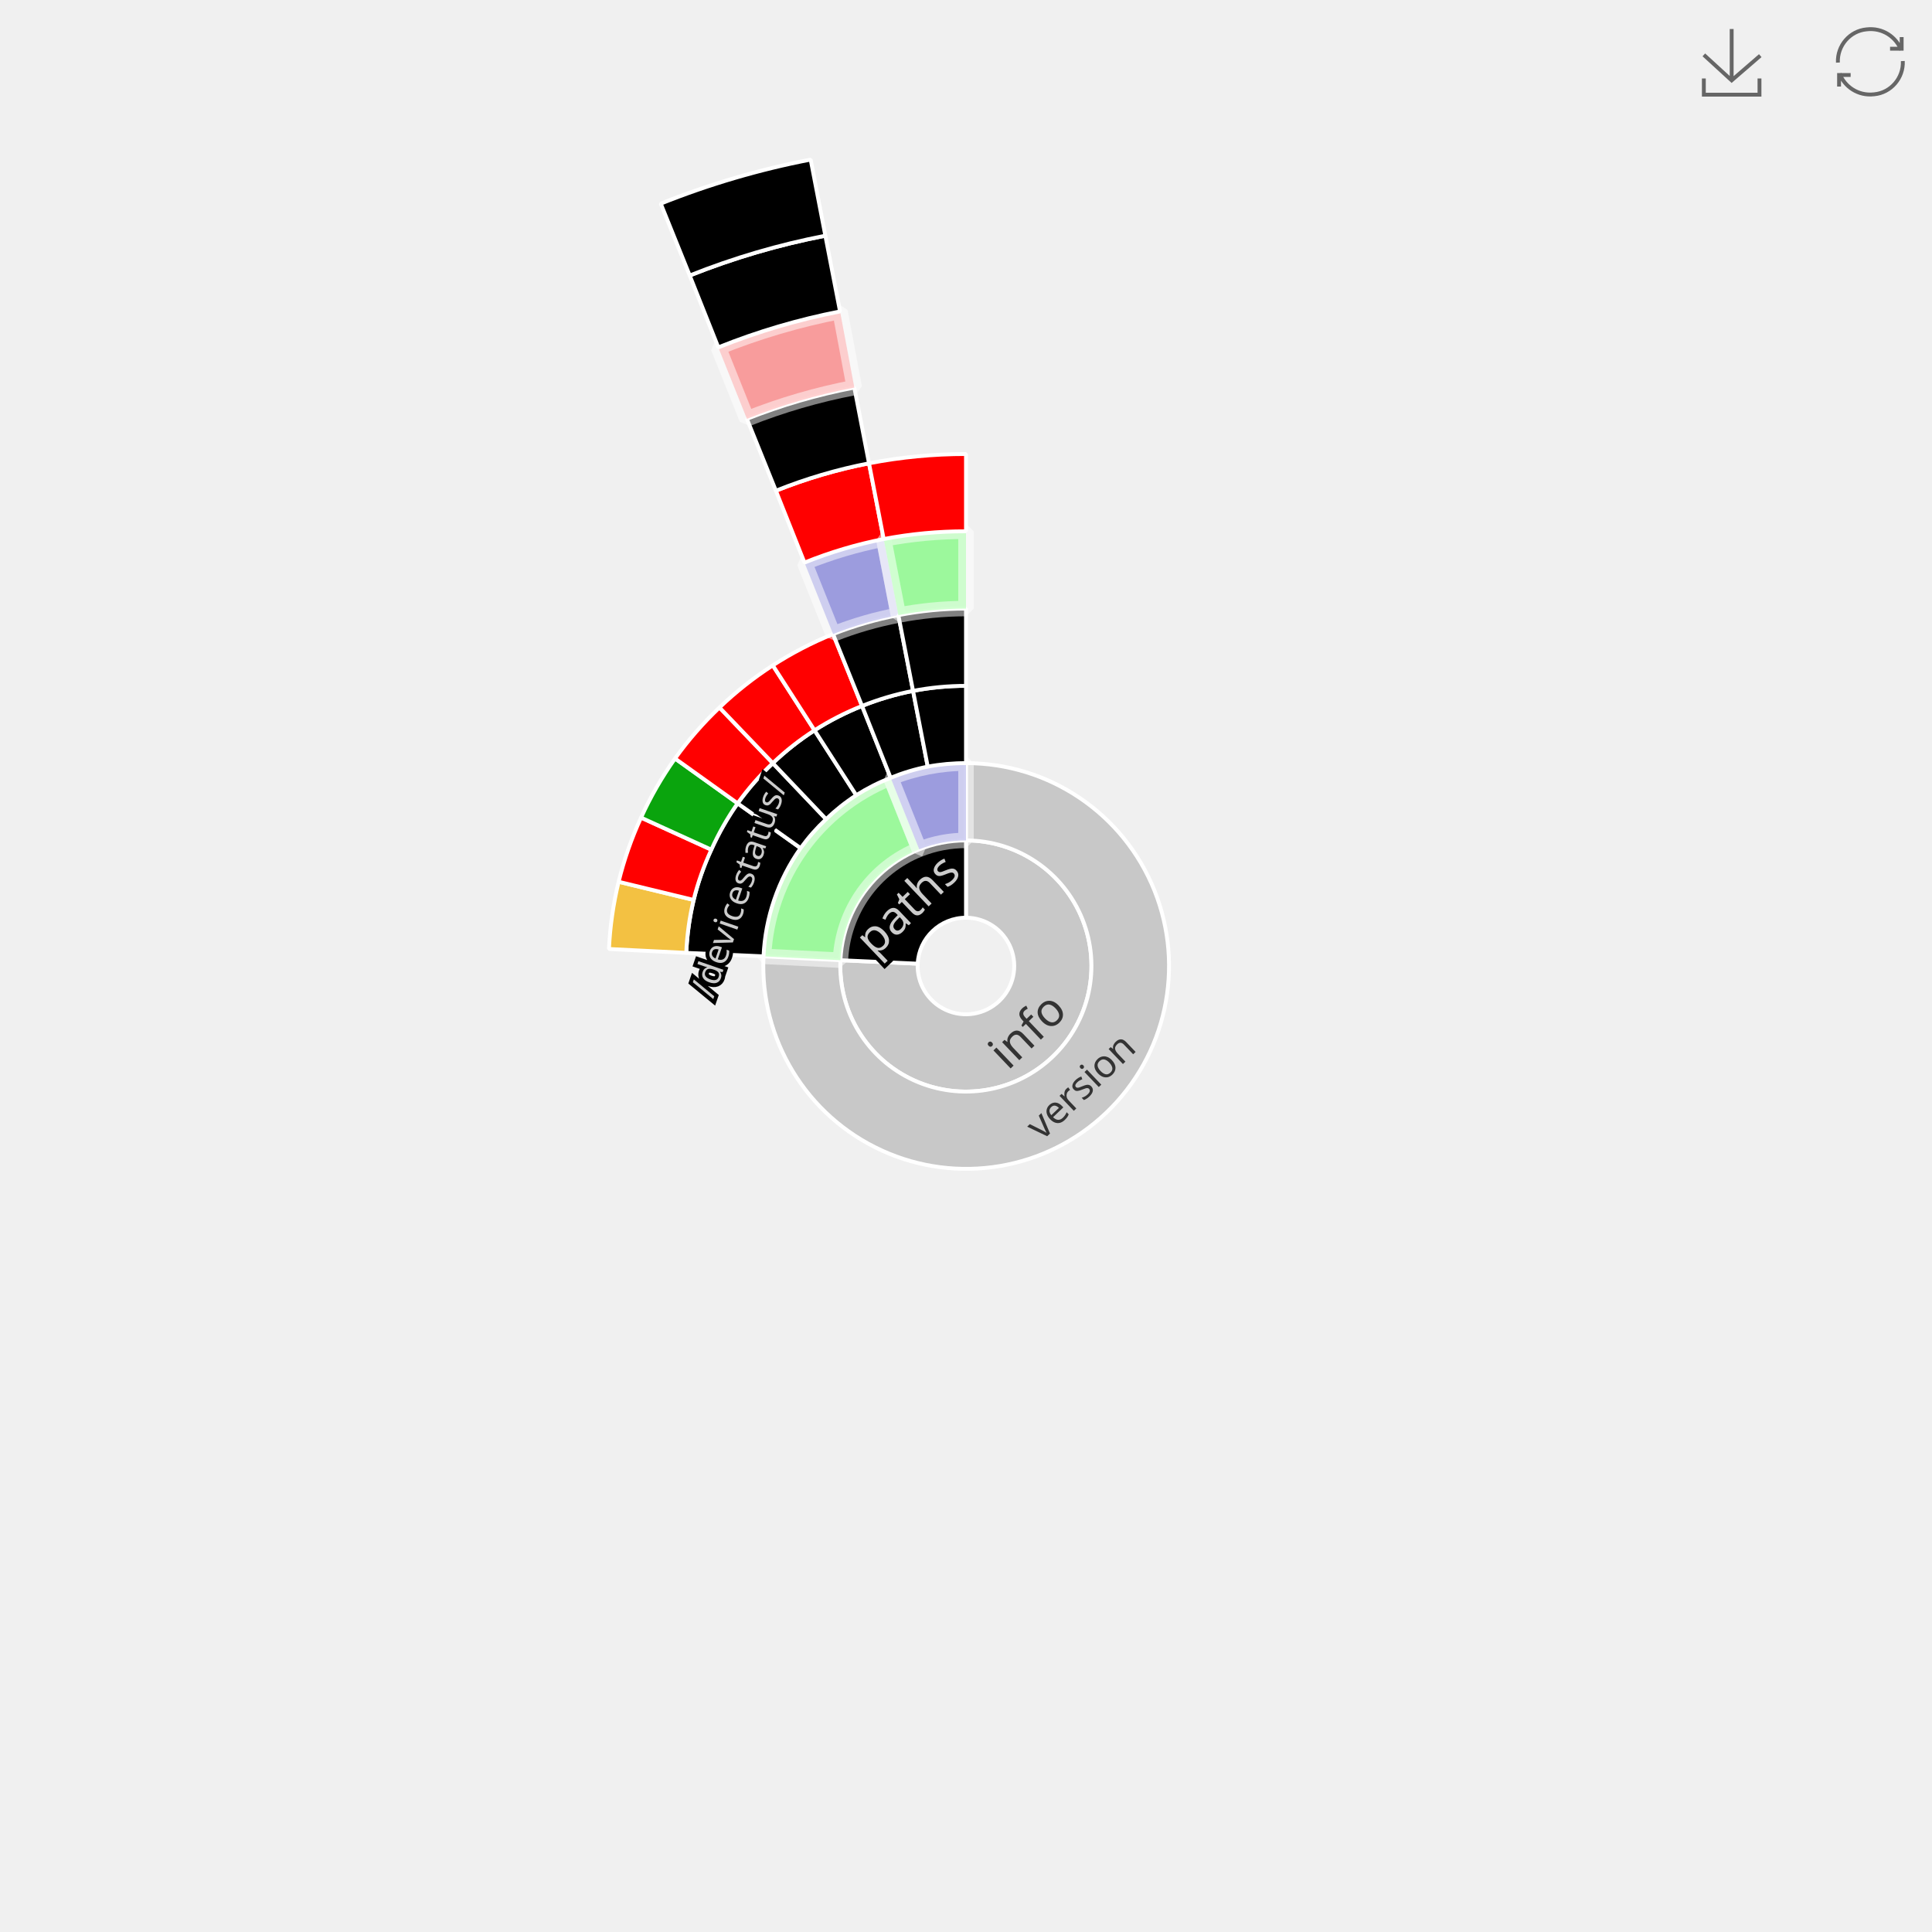
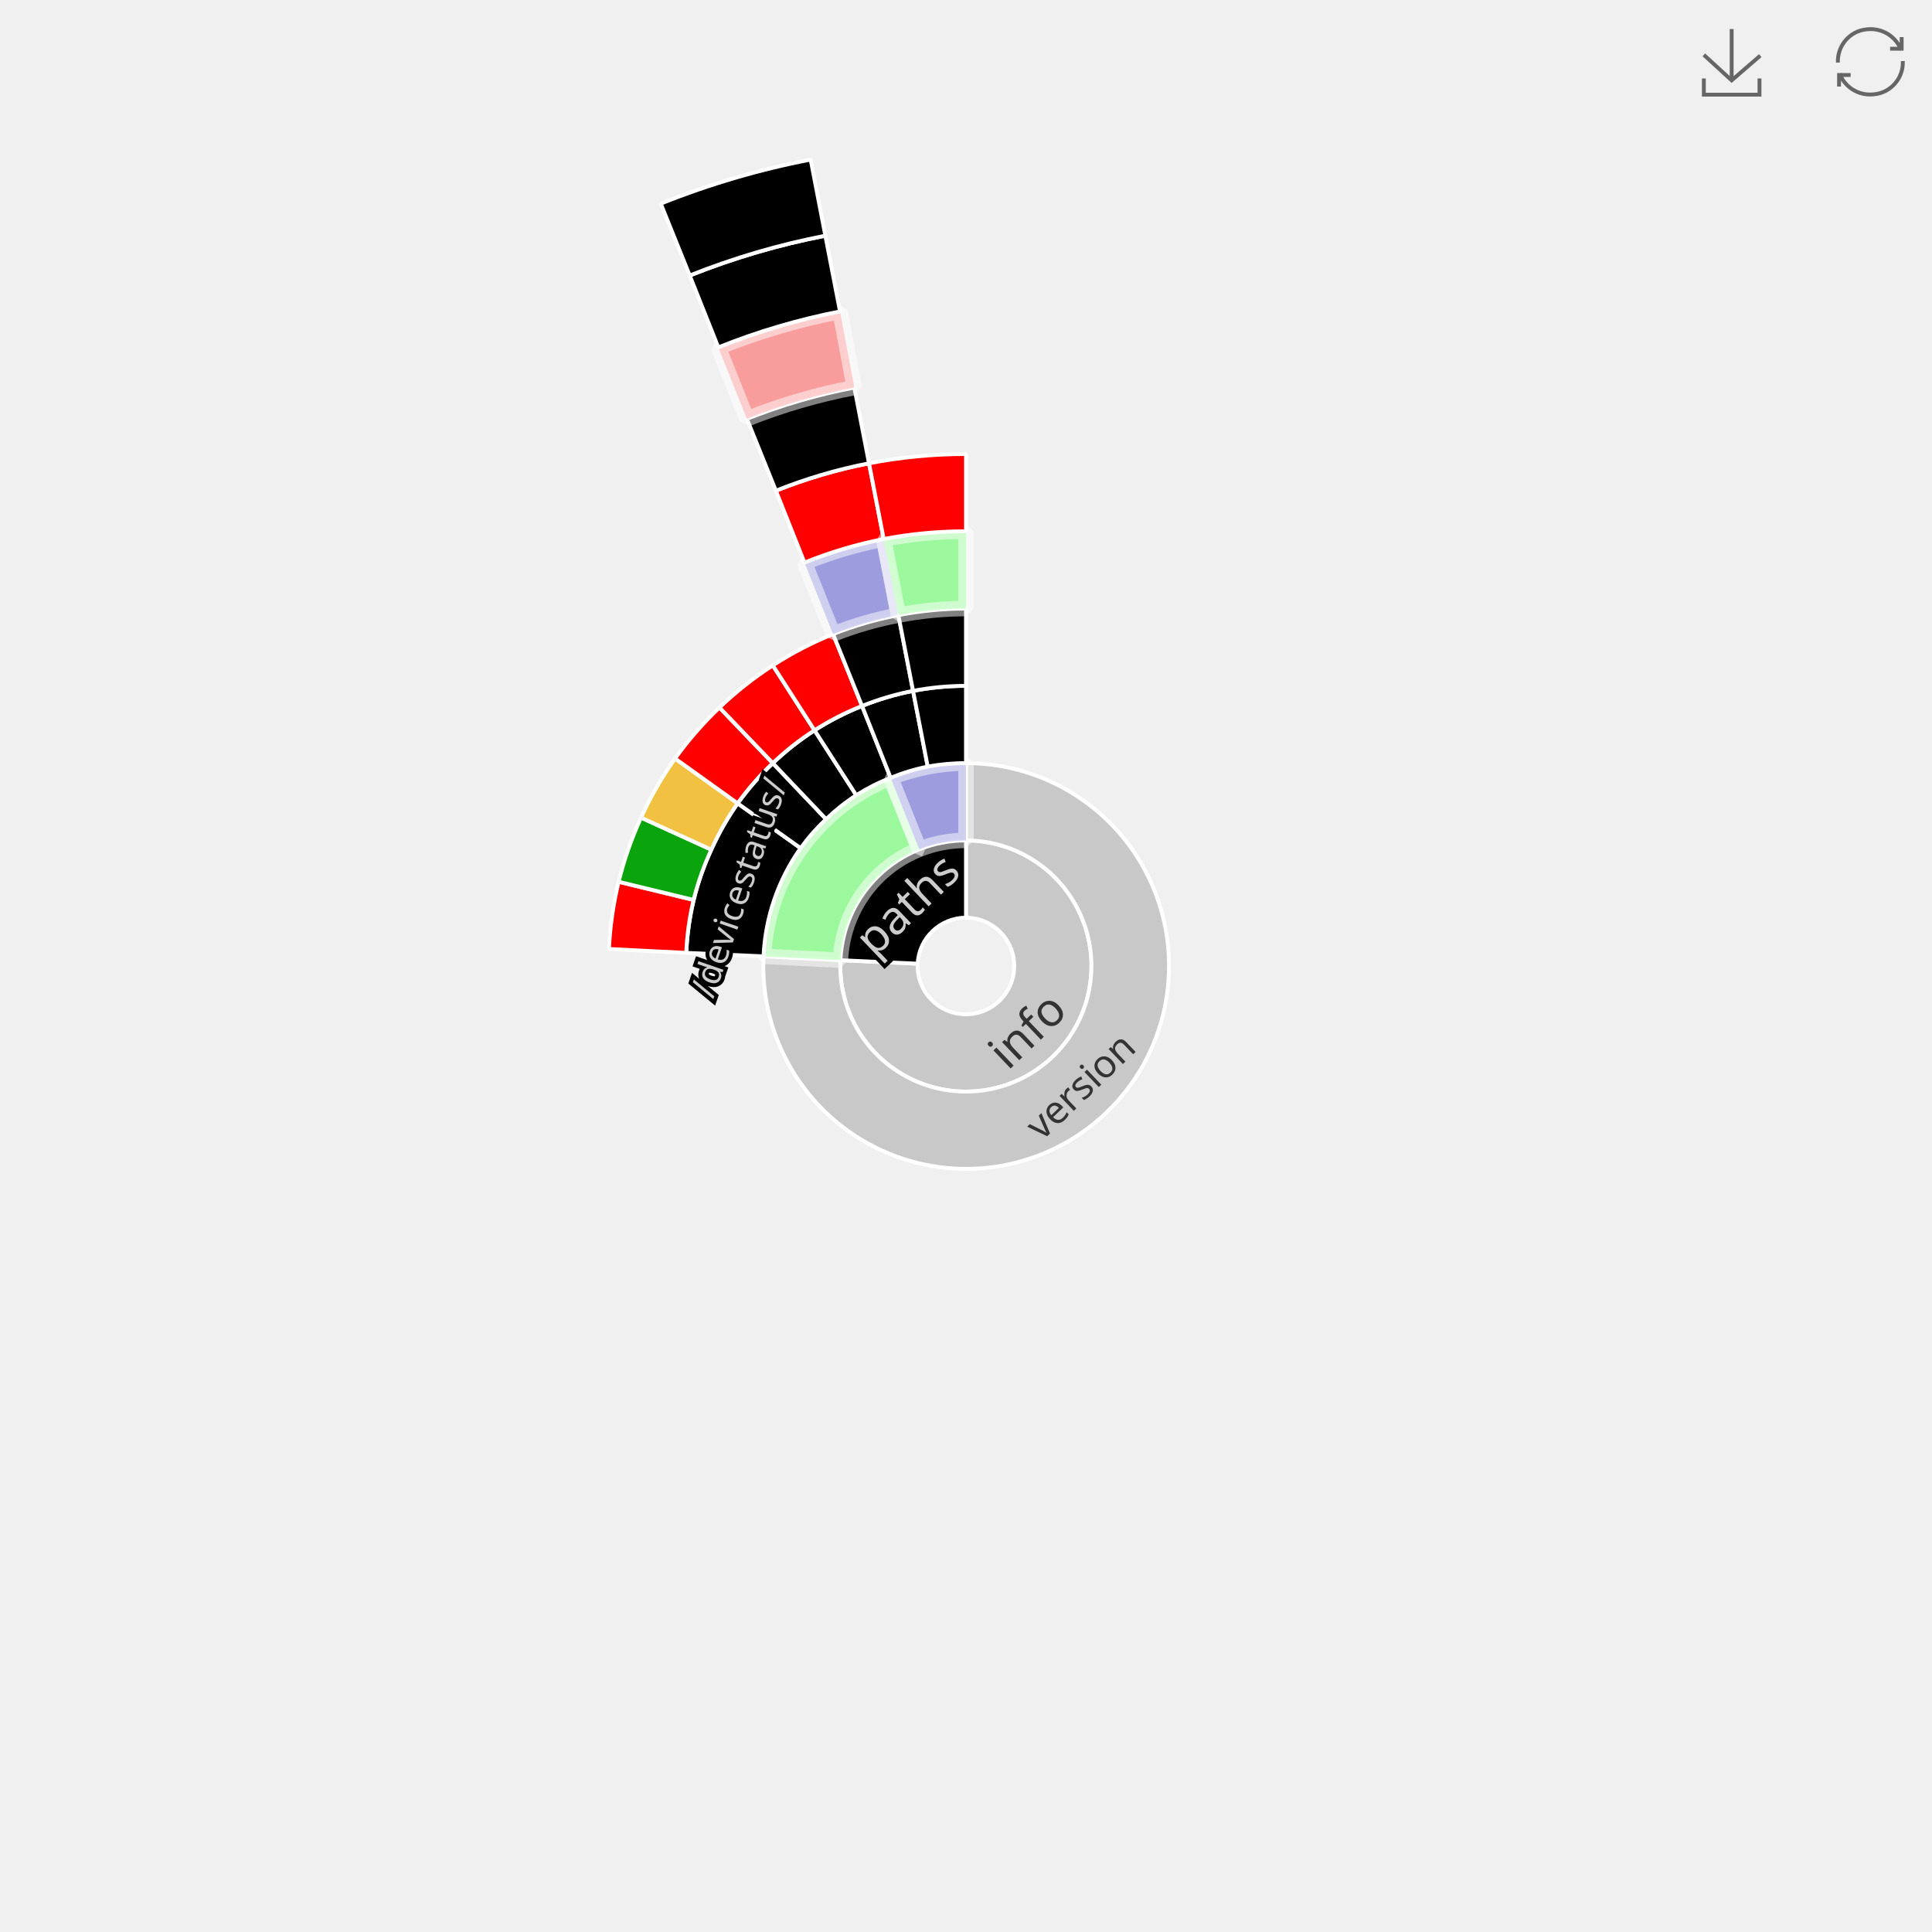
<svg xmlns="http://www.w3.org/2000/svg" width="500" height="500" version="1.1" baseProfile="full" viewBox="0 0 500 500">
  <rect width="500" height="500" x="0" y="0" id="0" fill="none" />
-   <path d="M250 217.5A32.5 32.5 0 1 1 217.5 248.5L237.5 249.4A12.5 12.5 0 1 0 250 237.5Z" fill="#C8C8C8" stroke="white" stroke-linejoin="bevel" class="zr10-cls-0" />
-   <path d="M250 197.5A52.5 52.5 0 1 1 197.6 247.5L217.5 248.5A32.5 32.5 0 1 0 250 217.5Z" fill="#C8C8C8" stroke="white" stroke-linejoin="bevel" class="zr10-cls-1" />
-   <path d="M217.5 248.5A32.5 32.5 0 0 1 250 217.5L250 237.5A12.5 12.5 0 0 0 237.5 249.4Z" fill="#000" stroke="white" stroke-linejoin="bevel" class="zr10-cls-2" />
-   <path d="M197.6 247.5A52.5 52.5 0 0 1 230.5 201.3L237.9 219.8A32.5 32.5 0 0 0 217.5 248.5Z" fill="#49ff49" fill-opacity="0.5" stroke="#fff" stroke-width="4" stroke-opacity="0.5" stroke-linejoin="bevel" class="zr10-cls-3" />
-   <path d="M177.6 246.6A72.5 72.5 0 0 1 190.9 207.9L207.2 219.5A52.5 52.5 0 0 0 197.6 247.5Z" fill="#000" stroke="white" stroke-linejoin="bevel" class="zr10-cls-4" />
-   <path d="M157.6 245.6A92.5 92.5 0 0 1 160.1 228.2L179.5 232.9A72.5 72.5 0 0 0 177.6 246.6Z" fill="#F3C142" stroke="white" stroke-linejoin="bevel" class="zr10-cls-5" />
-   <path d="M160.1 228.2A92.5 92.5 0 0 1 165.9 211.6L184.1 219.9A72.5 72.5 0 0 0 179.5 232.9Z" fill="#FF0000" stroke="white" stroke-linejoin="bevel" class="zr10-cls-6" />
-   <path d="M165.9 211.6A92.5 92.5 0 0 1 174.7 196.3L190.9 207.9A72.5 72.5 0 0 0 184.1 219.9Z" fill="#0AA40D" stroke="white" stroke-linejoin="bevel" class="zr10-cls-7" />
-   <path d="M190.9 207.9A72.5 72.5 0 0 1 200 197.5L213.8 212A52.5 52.5 0 0 0 207.2 219.5Z" fill="#000" stroke="white" stroke-linejoin="bevel" class="zr10-cls-8" />
-   <path d="M174.7 196.3A92.5 92.5 0 0 1 186.2 183.1L200 197.5A72.5 72.5 0 0 0 190.9 207.9Z" fill="#FF0000" stroke="white" stroke-linejoin="bevel" class="zr10-cls-9" />
-   <path d="M200 197.5A72.5 72.5 0 0 1 210.8 189L221.6 205.8A52.5 52.5 0 0 0 213.8 212Z" fill="#000" stroke="white" stroke-linejoin="bevel" class="zr10-cls-10" />
-   <path d="M186.2 183.1A92.5 92.5 0 0 1 200 172.2L210.8 189A72.5 72.5 0 0 0 200 197.5Z" fill="#FF0000" stroke="white" stroke-linejoin="bevel" class="zr10-cls-11" />
-   <path d="M210.8 189A72.5 72.5 0 0 1 223.1 182.7L230.5 201.3A52.5 52.5 0 0 0 221.6 205.8Z" fill="#000" stroke="white" stroke-linejoin="bevel" class="zr10-cls-12" />
-   <path d="M200 172.2A92.5 92.5 0 0 1 215.6 164.1L223.1 182.7A72.5 72.5 0 0 0 210.8 189Z" fill="#FF0000" stroke="white" stroke-linejoin="bevel" class="zr10-cls-13" />
-   <path d="M230.5 201.3A52.5 52.5 0 0 1 250 197.5L250 217.5A32.5 32.5 0 0 0 237.9 219.8Z" fill="#4949CD" fill-opacity="0.5" stroke="#fff" stroke-width="4" stroke-opacity="0.5" stroke-linejoin="bevel" class="zr10-cls-14" />
-   <path d="M223.1 182.7A72.5 72.5 0 0 1 236.3 178.8L240.1 198.4A52.5 52.5 0 0 0 230.5 201.3Z" fill="#000" stroke="white" stroke-linejoin="bevel" class="zr10-cls-15" />
-   <path d="M215.6 164.1A92.5 92.5 0 0 1 232.5 159.2L236.3 178.8A72.5 72.5 0 0 0 223.1 182.7Z" fill="#000" stroke="white" stroke-linejoin="bevel" class="zr10-cls-16" />
-   <path d="M208.2 145.6A112.5 112.5 0 0 1 228.7 139.5L232.5 159.2A92.5 92.5 0 0 0 215.6 164.1Z" fill="#4949CD" fill-opacity="0.5" stroke="#fff" stroke-width="4" stroke-opacity="0.5" stroke-linejoin="bevel" class="zr10-cls-17" />
-   <path d="M200.8 127A132.5 132.5 0 0 1 224.9 119.9L228.7 139.5A112.5 112.5 0 0 0 208.2 145.6Z" fill="#FF0000" stroke="white" stroke-linejoin="bevel" class="zr10-cls-18" />
-   <path d="M193.3 108.4A152.5 152.5 0 0 1 221.1 100.3L224.9 119.9A132.5 132.5 0 0 0 200.8 127Z" fill="#000" stroke="white" stroke-linejoin="bevel" class="zr10-cls-19" />
-   <path d="M185.9 89.9A172.5 172.5 0 0 1 217.4 80.6L221.1 100.3A152.5 152.5 0 0 0 193.3 108.4Z" fill="#ff4949" fill-opacity="0.5" stroke="#fff" stroke-width="4" stroke-opacity="0.5" stroke-linejoin="bevel" class="zr10-cls-20" />
-   <path d="M178.5 71.3A192.5 192.5 0 0 1 213.6 61L217.4 80.6A172.5 172.5 0 0 0 185.9 89.9Z" fill="#000" stroke="white" stroke-linejoin="bevel" class="zr10-cls-21" />
-   <path d="M171 52.7A212.5 212.5 0 0 1 209.8 41.3L213.6 61A192.5 192.5 0 0 0 178.5 71.3Z" fill="#000" stroke="white" stroke-linejoin="bevel" class="zr10-cls-22" />
-   <path d="M236.3 178.8A72.5 72.5 0 0 1 250 177.5L250 197.5A52.5 52.5 0 0 0 240.1 198.4Z" fill="#000" stroke="white" stroke-linejoin="bevel" class="zr10-cls-23" />
-   <path d="M232.5 159.2A92.5 92.5 0 0 1 250 157.5L250 177.5A72.5 72.5 0 0 0 236.3 178.8Z" fill="#000" stroke="white" stroke-linejoin="bevel" class="zr10-cls-24" />
-   <path d="M228.7 139.5A112.5 112.5 0 0 1 250 137.5L250 157.5A92.5 92.5 0 0 0 232.5 159.2Z" fill="#49ff49" fill-opacity="0.5" stroke="#fff" stroke-width="4" stroke-opacity="0.5" stroke-linejoin="bevel" class="zr10-cls-25" />
-   <path d="M224.9 119.9A132.5 132.5 0 0 1 250 117.5L250 137.5A112.5 112.5 0 0 0 228.7 139.5Z" fill="#FF0000" stroke="white" stroke-linejoin="bevel" class="zr10-cls-26" />
+   <path d="M250 217.5A32.5 32.5 0 1 1 217.5 248.5L237.5 249.4A12.5 12.5 0 1 0 250 237.5Z" fill="#C8C8C8" stroke="white" stroke-linejoin="bevel" class="zr8-cls-0" />
+   <path d="M250 197.5A52.5 52.5 0 1 1 197.6 247.5L217.5 248.5A32.5 32.5 0 1 0 250 217.5Z" fill="#C8C8C8" stroke="white" stroke-linejoin="bevel" class="zr8-cls-1" />
+   <path d="M217.5 248.5A32.5 32.5 0 0 1 250 217.5L250 237.5A12.5 12.5 0 0 0 237.5 249.4Z" fill="#000" stroke="white" stroke-linejoin="bevel" class="zr8-cls-2" />
+   <path d="M197.6 247.5A52.5 52.5 0 0 1 230.5 201.3L237.9 219.8A32.5 32.5 0 0 0 217.5 248.5Z" fill="#49ff49" fill-opacity="0.5" stroke="#fff" stroke-width="4" stroke-opacity="0.5" stroke-linejoin="bevel" class="zr8-cls-3" />
+   <path d="M177.6 246.6A72.5 72.5 0 0 1 190.9 207.9L207.2 219.5A52.5 52.5 0 0 0 197.6 247.5Z" fill="#000" stroke="white" stroke-linejoin="bevel" class="zr8-cls-4" />
+   <path d="M157.6 245.6A92.5 92.5 0 0 1 160.1 228.2L179.5 232.9A72.5 72.5 0 0 0 177.6 246.6Z" fill="#FF0000" stroke="white" stroke-linejoin="bevel" class="zr8-cls-5" />
+   <path d="M160.1 228.2A92.5 92.5 0 0 1 165.9 211.6L184.1 219.9A72.5 72.5 0 0 0 179.5 232.9Z" fill="#0AA40D" stroke="white" stroke-linejoin="bevel" class="zr8-cls-6" />
+   <path d="M165.9 211.6A92.5 92.5 0 0 1 174.7 196.3L190.9 207.9A72.5 72.5 0 0 0 184.1 219.9Z" fill="#F3C142" stroke="white" stroke-linejoin="bevel" class="zr8-cls-7" />
+   <path d="M190.9 207.9A72.5 72.5 0 0 1 200 197.5L213.8 212A52.5 52.5 0 0 0 207.2 219.5Z" fill="#000" stroke="white" stroke-linejoin="bevel" class="zr8-cls-8" />
+   <path d="M174.7 196.3A92.5 92.5 0 0 1 186.2 183.1L200 197.5A72.5 72.5 0 0 0 190.9 207.9Z" fill="#FF0000" stroke="white" stroke-linejoin="bevel" class="zr8-cls-9" />
+   <path d="M200 197.5A72.5 72.5 0 0 1 210.8 189L221.6 205.8A52.5 52.5 0 0 0 213.8 212Z" fill="#000" stroke="white" stroke-linejoin="bevel" class="zr8-cls-10" />
+   <path d="M186.2 183.1A92.5 92.5 0 0 1 200 172.2L210.8 189A72.5 72.5 0 0 0 200 197.5Z" fill="#FF0000" stroke="white" stroke-linejoin="bevel" class="zr8-cls-11" />
+   <path d="M210.8 189A72.5 72.5 0 0 1 223.1 182.7L230.5 201.3A52.5 52.5 0 0 0 221.6 205.8Z" fill="#000" stroke="white" stroke-linejoin="bevel" class="zr8-cls-12" />
+   <path d="M200 172.2A92.5 92.5 0 0 1 215.6 164.1L223.1 182.7A72.5 72.5 0 0 0 210.8 189Z" fill="#FF0000" stroke="white" stroke-linejoin="bevel" class="zr8-cls-13" />
+   <path d="M230.5 201.3A52.5 52.5 0 0 1 250 197.5L250 217.5A32.5 32.5 0 0 0 237.9 219.8Z" fill="#4949CD" fill-opacity="0.5" stroke="#fff" stroke-width="4" stroke-opacity="0.5" stroke-linejoin="bevel" class="zr8-cls-14" />
+   <path d="M223.1 182.7A72.5 72.5 0 0 1 236.3 178.8L240.1 198.4A52.5 52.5 0 0 0 230.5 201.3Z" fill="#000" stroke="white" stroke-linejoin="bevel" class="zr8-cls-15" />
+   <path d="M215.6 164.1A92.5 92.5 0 0 1 232.5 159.2L236.3 178.8A72.5 72.5 0 0 0 223.1 182.7Z" fill="#000" stroke="white" stroke-linejoin="bevel" class="zr8-cls-16" />
+   <path d="M208.2 145.6A112.5 112.5 0 0 1 228.7 139.5L232.5 159.2A92.5 92.5 0 0 0 215.6 164.1Z" fill="#4949CD" fill-opacity="0.5" stroke="#fff" stroke-width="4" stroke-opacity="0.5" stroke-linejoin="bevel" class="zr8-cls-17" />
+   <path d="M200.8 127A132.5 132.5 0 0 1 224.9 119.9L228.7 139.5A112.5 112.5 0 0 0 208.2 145.6Z" fill="#FF0000" stroke="white" stroke-linejoin="bevel" class="zr8-cls-18" />
+   <path d="M193.3 108.4A152.5 152.5 0 0 1 221.1 100.3L224.9 119.9A132.5 132.5 0 0 0 200.8 127Z" fill="#000" stroke="white" stroke-linejoin="bevel" class="zr8-cls-19" />
+   <path d="M185.9 89.9A172.5 172.5 0 0 1 217.4 80.6L221.1 100.3A152.5 152.5 0 0 0 193.3 108.4Z" fill="#ff4949" fill-opacity="0.5" stroke="#fff" stroke-width="4" stroke-opacity="0.5" stroke-linejoin="bevel" class="zr8-cls-20" />
+   <path d="M178.5 71.3A192.5 192.5 0 0 1 213.6 61L217.4 80.6A172.5 172.5 0 0 0 185.9 89.9Z" fill="#000" stroke="white" stroke-linejoin="bevel" class="zr8-cls-21" />
+   <path d="M171 52.7A212.5 212.5 0 0 1 209.8 41.3L213.6 61A192.5 192.5 0 0 0 178.5 71.3Z" fill="#000" stroke="white" stroke-linejoin="bevel" class="zr8-cls-22" />
+   <path d="M236.3 178.8A72.5 72.5 0 0 1 250 177.5L250 197.5A52.5 52.5 0 0 0 240.1 198.4Z" fill="#000" stroke="white" stroke-linejoin="bevel" class="zr8-cls-23" />
+   <path d="M232.5 159.2A92.5 92.5 0 0 1 250 157.5L250 177.5A72.5 72.5 0 0 0 236.3 178.8Z" fill="#000" stroke="white" stroke-linejoin="bevel" class="zr8-cls-24" />
+   <path d="M228.7 139.5A112.5 112.5 0 0 1 250 137.5L250 157.5A92.5 92.5 0 0 0 232.5 159.2Z" fill="#49ff49" fill-opacity="0.5" stroke="#fff" stroke-width="4" stroke-opacity="0.5" stroke-linejoin="bevel" class="zr8-cls-25" />
+   <path d="M224.9 119.9A132.5 132.5 0 0 1 250 117.5L250 137.5A112.5 112.5 0 0 0 228.7 139.5Z" fill="#FF0000" stroke="white" stroke-linejoin="bevel" class="zr8-cls-26" />
  <text dominant-baseline="central" text-anchor="middle" style="font-size:12px;font-family:sans-serif;" transform="matrix(0.724,-0.69,0.69,0.724,265.5268,266.284)" fill="#333">info</text>
  <text dominant-baseline="central" text-anchor="middle" style="font-size:10px;font-family:sans-serif;" transform="matrix(0.724,-0.69,0.69,0.724,279.3284,280.7587)" fill="#333">version</text>
  <text dominant-baseline="central" text-anchor="middle" style="font-size:12px;font-family:sans-serif;" transform="matrix(0.724,-0.69,0.69,0.724,234.4732,233.716)" fill="#ccc" stroke="#000" stroke-width="2" paint-order="stroke" stroke-miterlimit="2">paths</text>
  <text dominant-baseline="central" text-anchor="middle" style="font-size:9px;font-family:sans-serif;" transform="matrix(0.327,-0.945,0.945,0.327,190.9374,229.5583)" fill="#ccc" stroke="#000" stroke-width="2" paint-order="stroke" stroke-miterlimit="2">/devicestatus/</text>
  <path d="M-14.8 -16l66.6 0l0 32l-66.6 0Z" transform="translate(448.253 16)" fill="none" stroke="#ccc" stroke-width="0" />
  <path d="M-7.3 -1.8L-0.1 4.8L7.3 -1.6M-7.3 4.3L-7.3 8.5L7.1 8.5L7.1 4.3M-0.1 4.7L-0.1 -8.5" transform="translate(448.253 16)" fill="none" stroke="#666" />
  <path d="M-7.9 1M5.1 -3.4L8.1 -3.4L8.1 -6.4M8 -3C6.7 -6.4 3.2 -8.9 -1 -8.4C-5.3 -8 -8.6 -4.2 -8.4 0.2M-5.1 3.4L-8.1 3.4L-8.1 6.4M-8 3C-6.7 6.4 -3.2 8.9 1 8.4C5.3 8 8.6 4.2 8.4 -0.2" transform="translate(484.0476 16)" fill="none" stroke="#666" />
  <style>
- .zr10-cls-0 {
- animation:zr10-ani-0 1s cubic-bezier(0.65,0,0.35,1) both;
- }
- .zr10-cls-1 {
- animation:zr10-ani-1 1s cubic-bezier(0.65,0,0.35,1) both;
- }
- .zr10-cls-2 {
- animation:zr10-ani-2 1s cubic-bezier(0.65,0,0.35,1) both;
- }
- .zr10-cls-3 {
- animation:zr10-ani-3 1s cubic-bezier(0.65,0,0.35,1) both;
- }
- .zr10-cls-4 {
- animation:zr10-ani-4 1s cubic-bezier(0.65,0,0.35,1) both;
- }
- .zr10-cls-5 {
- animation:zr10-ani-5 1s cubic-bezier(0.65,0,0.35,1) both;
- }
- .zr10-cls-6 {
- animation:zr10-ani-6 1s cubic-bezier(0.65,0,0.35,1) both;
- }
- .zr10-cls-7 {
- animation:zr10-ani-7 1s cubic-bezier(0.65,0,0.35,1) both;
- }
- .zr10-cls-8 {
- animation:zr10-ani-8 1s cubic-bezier(0.65,0,0.35,1) both;
- }
- .zr10-cls-9 {
- animation:zr10-ani-9 1s cubic-bezier(0.65,0,0.35,1) both;
- }
- .zr10-cls-10 {
- animation:zr10-ani-10 1s cubic-bezier(0.65,0,0.35,1) both;
- }
- .zr10-cls-11 {
- animation:zr10-ani-11 1s cubic-bezier(0.65,0,0.35,1) both;
- }
- .zr10-cls-12 {
- animation:zr10-ani-12 1s cubic-bezier(0.65,0,0.35,1) both;
- }
- .zr10-cls-13 {
- animation:zr10-ani-13 1s cubic-bezier(0.65,0,0.35,1) both;
- }
- .zr10-cls-14 {
- animation:zr10-ani-14 1s cubic-bezier(0.65,0,0.35,1) both;
- }
- .zr10-cls-15 {
- animation:zr10-ani-15 1s cubic-bezier(0.65,0,0.35,1) both;
- }
- .zr10-cls-16 {
- animation:zr10-ani-16 1s cubic-bezier(0.65,0,0.35,1) both;
- }
- .zr10-cls-17 {
- animation:zr10-ani-17 1s cubic-bezier(0.65,0,0.35,1) both;
- }
- .zr10-cls-18 {
- animation:zr10-ani-18 1s cubic-bezier(0.65,0,0.35,1) both;
- }
- .zr10-cls-19 {
- animation:zr10-ani-19 1s cubic-bezier(0.65,0,0.35,1) both;
- }
- .zr10-cls-20 {
- animation:zr10-ani-20 1s cubic-bezier(0.65,0,0.35,1) both;
- }
- .zr10-cls-21 {
- animation:zr10-ani-21 1s cubic-bezier(0.65,0,0.35,1) both;
- }
- .zr10-cls-22 {
- animation:zr10-ani-22 1s cubic-bezier(0.65,0,0.35,1) both;
- }
- .zr10-cls-23 {
- animation:zr10-ani-23 1s cubic-bezier(0.65,0,0.35,1) both;
- }
- .zr10-cls-24 {
- animation:zr10-ani-24 1s cubic-bezier(0.65,0,0.35,1) both;
- }
- .zr10-cls-25 {
- animation:zr10-ani-25 1s cubic-bezier(0.65,0,0.35,1) both;
- }
- .zr10-cls-26 {
- animation:zr10-ani-26 1s cubic-bezier(0.65,0,0.35,1) both;
- }
- @keyframes zr10-ani-0 {
+ .zr8-cls-0 {
+ animation:zr8-ani-0 1s cubic-bezier(0.65,0,0.35,1) both;
+ }
+ .zr8-cls-1 {
+ animation:zr8-ani-1 1s cubic-bezier(0.65,0,0.35,1) both;
+ }
+ .zr8-cls-2 {
+ animation:zr8-ani-2 1s cubic-bezier(0.65,0,0.35,1) both;
+ }
+ .zr8-cls-3 {
+ animation:zr8-ani-3 1s cubic-bezier(0.65,0,0.35,1) both;
+ }
+ .zr8-cls-4 {
+ animation:zr8-ani-4 1s cubic-bezier(0.65,0,0.35,1) both;
+ }
+ .zr8-cls-5 {
+ animation:zr8-ani-5 1s cubic-bezier(0.65,0,0.35,1) both;
+ }
+ .zr8-cls-6 {
+ animation:zr8-ani-6 1s cubic-bezier(0.65,0,0.35,1) both;
+ }
+ .zr8-cls-7 {
+ animation:zr8-ani-7 1s cubic-bezier(0.65,0,0.35,1) both;
+ }
+ .zr8-cls-8 {
+ animation:zr8-ani-8 1s cubic-bezier(0.65,0,0.35,1) both;
+ }
+ .zr8-cls-9 {
+ animation:zr8-ani-9 1s cubic-bezier(0.65,0,0.35,1) both;
+ }
+ .zr8-cls-10 {
+ animation:zr8-ani-10 1s cubic-bezier(0.65,0,0.35,1) both;
+ }
+ .zr8-cls-11 {
+ animation:zr8-ani-11 1s cubic-bezier(0.65,0,0.35,1) both;
+ }
+ .zr8-cls-12 {
+ animation:zr8-ani-12 1s cubic-bezier(0.65,0,0.35,1) both;
+ }
+ .zr8-cls-13 {
+ animation:zr8-ani-13 1s cubic-bezier(0.65,0,0.35,1) both;
+ }
+ .zr8-cls-14 {
+ animation:zr8-ani-14 1s cubic-bezier(0.65,0,0.35,1) both;
+ }
+ .zr8-cls-15 {
+ animation:zr8-ani-15 1s cubic-bezier(0.65,0,0.35,1) both;
+ }
+ .zr8-cls-16 {
+ animation:zr8-ani-16 1s cubic-bezier(0.65,0,0.35,1) both;
+ }
+ .zr8-cls-17 {
+ animation:zr8-ani-17 1s cubic-bezier(0.65,0,0.35,1) both;
+ }
+ .zr8-cls-18 {
+ animation:zr8-ani-18 1s cubic-bezier(0.65,0,0.35,1) both;
+ }
+ .zr8-cls-19 {
+ animation:zr8-ani-19 1s cubic-bezier(0.65,0,0.35,1) both;
+ }
+ .zr8-cls-20 {
+ animation:zr8-ani-20 1s cubic-bezier(0.65,0,0.35,1) both;
+ }
+ .zr8-cls-21 {
+ animation:zr8-ani-21 1s cubic-bezier(0.65,0,0.35,1) both;
+ }
+ .zr8-cls-22 {
+ animation:zr8-ani-22 1s cubic-bezier(0.65,0,0.35,1) both;
+ }
+ .zr8-cls-23 {
+ animation:zr8-ani-23 1s cubic-bezier(0.65,0,0.35,1) both;
+ }
+ .zr8-cls-24 {
+ animation:zr8-ani-24 1s cubic-bezier(0.65,0,0.35,1) both;
+ }
+ .zr8-cls-25 {
+ animation:zr8-ani-25 1s cubic-bezier(0.65,0,0.35,1) both;
+ }
+ .zr8-cls-26 {
+ animation:zr8-ani-26 1s cubic-bezier(0.65,0,0.35,1) both;
+ }
+ @keyframes zr8-ani-0 {
0% {
d:path("M250 237.5A12.5 12.5 0 1 1 237.5 249.4A12.5 12.5 0 1 0 250 237.5Z");
}
100% {
d:path("M250 217.5A32.5 32.5 0 1 1 217.5 248.5L237.5 249.4A12.5 12.5 0 1 0 250 237.5Z");
}
}
- @keyframes zr10-ani-1 {
+ @keyframes zr8-ani-1 {
0% {
d:path("M250 217.5A32.5 32.5 0 1 1 217.5 248.5A32.5 32.5 0 1 0 250 217.5Z");
}
100% {
d:path("M250 197.5A52.5 52.5 0 1 1 197.6 247.5L217.5 248.5A32.5 32.5 0 1 0 250 217.5Z");
}
}
- @keyframes zr10-ani-2 {
+ @keyframes zr8-ani-2 {
0% {
d:path("M237.5 249.4A12.5 12.5 0 0 1 250 237.5L250 237.5A12.5 12.5 0 0 0 237.5 249.4Z");
}
100% {
d:path("M217.5 248.5A32.5 32.5 0 0 1 250 217.5L250 237.5A12.5 12.5 0 0 0 237.5 249.4Z");
}
}
- @keyframes zr10-ani-3 {
+ @keyframes zr8-ani-3 {
0% {
d:path("M217.5 248.5A32.5 32.5 0 0 1 237.9 219.8L237.9 219.8A32.5 32.5 0 0 0 217.5 248.5Z");
}
100% {
d:path("M197.6 247.5A52.5 52.5 0 0 1 230.5 201.3L237.9 219.8A32.5 32.5 0 0 0 217.5 248.5Z");
}
}
- @keyframes zr10-ani-4 {
+ @keyframes zr8-ani-4 {
0% {
d:path("M197.6 247.5A52.5 52.5 0 0 1 207.2 219.5L207.2 219.5A52.5 52.5 0 0 0 197.6 247.5Z");
}
100% {
d:path("M177.6 246.6A72.5 72.5 0 0 1 190.9 207.9L207.2 219.5A52.5 52.5 0 0 0 197.6 247.5Z");
}
}
- @keyframes zr10-ani-5 {
+ @keyframes zr8-ani-5 {
0% {
d:path("M177.6 246.6A72.5 72.5 0 0 1 179.5 232.9L179.5 232.9A72.5 72.5 0 0 0 177.6 246.6Z");
}
100% {
d:path("M157.6 245.6A92.5 92.5 0 0 1 160.1 228.2L179.5 232.9A72.5 72.5 0 0 0 177.6 246.6Z");
}
}
- @keyframes zr10-ani-6 {
+ @keyframes zr8-ani-6 {
0% {
d:path("M179.5 232.9A72.5 72.5 0 0 1 184.1 219.9L184.1 219.9A72.5 72.5 0 0 0 179.5 232.9Z");
}
100% {
d:path("M160.1 228.2A92.5 92.5 0 0 1 165.9 211.6L184.1 219.9A72.5 72.5 0 0 0 179.5 232.9Z");
}
}
- @keyframes zr10-ani-7 {
+ @keyframes zr8-ani-7 {
0% {
d:path("M184.1 219.9A72.5 72.5 0 0 1 190.9 207.9L190.9 207.9A72.5 72.5 0 0 0 184.1 219.9Z");
}
100% {
d:path("M165.9 211.6A92.5 92.5 0 0 1 174.7 196.3L190.9 207.9A72.5 72.5 0 0 0 184.1 219.9Z");
}
}
- @keyframes zr10-ani-8 {
+ @keyframes zr8-ani-8 {
0% {
d:path("M207.2 219.5A52.5 52.5 0 0 1 213.8 212L213.8 212A52.5 52.5 0 0 0 207.2 219.5Z");
}
100% {
d:path("M190.9 207.9A72.5 72.5 0 0 1 200 197.5L213.8 212A52.5 52.5 0 0 0 207.2 219.5Z");
}
}
- @keyframes zr10-ani-9 {
+ @keyframes zr8-ani-9 {
0% {
d:path("M190.9 207.9A72.5 72.5 0 0 1 200 197.5L200 197.5A72.5 72.5 0 0 0 190.9 207.9Z");
}
100% {
d:path("M174.7 196.3A92.5 92.5 0 0 1 186.2 183.1L200 197.5A72.5 72.5 0 0 0 190.9 207.9Z");
}
}
- @keyframes zr10-ani-10 {
+ @keyframes zr8-ani-10 {
0% {
d:path("M213.8 212A52.5 52.5 0 0 1 221.6 205.8L221.6 205.8A52.5 52.5 0 0 0 213.8 212Z");
}
100% {
d:path("M200 197.5A72.5 72.5 0 0 1 210.8 189L221.6 205.8A52.5 52.5 0 0 0 213.8 212Z");
}
}
- @keyframes zr10-ani-11 {
+ @keyframes zr8-ani-11 {
0% {
d:path("M200 197.5A72.5 72.5 0 0 1 210.8 189L210.8 189A72.5 72.5 0 0 0 200 197.5Z");
}
100% {
d:path("M186.2 183.1A92.5 92.5 0 0 1 200 172.2L210.8 189A72.5 72.5 0 0 0 200 197.5Z");
}
}
- @keyframes zr10-ani-12 {
+ @keyframes zr8-ani-12 {
0% {
d:path("M221.6 205.8A52.5 52.5 0 0 1 230.5 201.3L230.5 201.3A52.5 52.5 0 0 0 221.6 205.8Z");
}
100% {
d:path("M210.8 189A72.5 72.5 0 0 1 223.1 182.7L230.5 201.3A52.5 52.5 0 0 0 221.6 205.8Z");
}
}
- @keyframes zr10-ani-13 {
+ @keyframes zr8-ani-13 {
0% {
d:path("M210.8 189A72.5 72.5 0 0 1 223.1 182.7L223.1 182.7A72.5 72.5 0 0 0 210.8 189Z");
}
100% {
d:path("M200 172.2A92.5 92.5 0 0 1 215.6 164.1L223.1 182.7A72.5 72.5 0 0 0 210.8 189Z");
}
}
- @keyframes zr10-ani-14 {
+ @keyframes zr8-ani-14 {
0% {
d:path("M237.9 219.8A32.5 32.5 0 0 1 250 217.5L250 217.5A32.5 32.5 0 0 0 237.9 219.8Z");
}
100% {
d:path("M230.5 201.3A52.5 52.5 0 0 1 250 197.5L250 217.5A32.5 32.5 0 0 0 237.9 219.8Z");
}
}
- @keyframes zr10-ani-15 {
+ @keyframes zr8-ani-15 {
0% {
d:path("M230.5 201.3A52.5 52.5 0 0 1 240.1 198.4L240.1 198.4A52.5 52.5 0 0 0 230.5 201.3Z");
}
100% {
d:path("M223.1 182.7A72.5 72.5 0 0 1 236.3 178.8L240.1 198.4A52.5 52.5 0 0 0 230.5 201.3Z");
}
}
- @keyframes zr10-ani-16 {
+ @keyframes zr8-ani-16 {
0% {
d:path("M223.1 182.7A72.5 72.5 0 0 1 236.3 178.8L236.3 178.8A72.5 72.5 0 0 0 223.1 182.7Z");
}
100% {
d:path("M215.6 164.1A92.5 92.5 0 0 1 232.5 159.2L236.3 178.8A72.5 72.5 0 0 0 223.1 182.7Z");
}
}
- @keyframes zr10-ani-17 {
+ @keyframes zr8-ani-17 {
0% {
d:path("M215.6 164.1A92.5 92.5 0 0 1 232.5 159.2L232.5 159.2A92.5 92.5 0 0 0 215.6 164.1Z");
}
100% {
d:path("M208.2 145.6A112.5 112.5 0 0 1 228.7 139.5L232.5 159.2A92.5 92.5 0 0 0 215.6 164.1Z");
}
}
- @keyframes zr10-ani-18 {
+ @keyframes zr8-ani-18 {
0% {
d:path("M208.2 145.6A112.5 112.5 0 0 1 228.7 139.5L228.7 139.5A112.5 112.5 0 0 0 208.2 145.6Z");
}
100% {
d:path("M200.8 127A132.5 132.5 0 0 1 224.9 119.9L228.7 139.5A112.5 112.5 0 0 0 208.2 145.6Z");
}
}
- @keyframes zr10-ani-19 {
+ @keyframes zr8-ani-19 {
0% {
d:path("M200.8 127A132.5 132.5 0 0 1 224.9 119.9L224.9 119.9A132.5 132.5 0 0 0 200.8 127Z");
}
100% {
d:path("M193.3 108.4A152.5 152.5 0 0 1 221.1 100.3L224.9 119.9A132.5 132.5 0 0 0 200.8 127Z");
}
}
- @keyframes zr10-ani-20 {
+ @keyframes zr8-ani-20 {
0% {
d:path("M193.3 108.4A152.5 152.5 0 0 1 221.1 100.3L221.1 100.3A152.5 152.5 0 0 0 193.3 108.4Z");
}
100% {
d:path("M185.9 89.9A172.5 172.5 0 0 1 217.4 80.6L221.1 100.3A152.5 152.5 0 0 0 193.3 108.4Z");
}
}
- @keyframes zr10-ani-21 {
+ @keyframes zr8-ani-21 {
0% {
d:path("M185.9 89.9A172.5 172.5 0 0 1 217.4 80.6L217.4 80.6A172.5 172.5 0 0 0 185.9 89.9Z");
}
100% {
d:path("M178.5 71.3A192.5 192.5 0 0 1 213.6 61L217.4 80.6A172.5 172.5 0 0 0 185.9 89.9Z");
}
}
- @keyframes zr10-ani-22 {
+ @keyframes zr8-ani-22 {
0% {
d:path("M178.5 71.3A192.5 192.5 0 0 1 213.6 61L213.6 61A192.5 192.5 0 0 0 178.5 71.3Z");
}
100% {
d:path("M171 52.7A212.5 212.5 0 0 1 209.8 41.3L213.6 61A192.5 192.5 0 0 0 178.5 71.3Z");
}
}
- @keyframes zr10-ani-23 {
+ @keyframes zr8-ani-23 {
0% {
d:path("M240.1 198.4A52.5 52.5 0 0 1 250 197.5L250 197.5A52.5 52.5 0 0 0 240.1 198.4Z");
}
100% {
d:path("M236.3 178.8A72.5 72.5 0 0 1 250 177.5L250 197.5A52.5 52.5 0 0 0 240.1 198.4Z");
}
}
- @keyframes zr10-ani-24 {
+ @keyframes zr8-ani-24 {
0% {
d:path("M236.3 178.8A72.5 72.5 0 0 1 250 177.5L250 177.5A72.5 72.5 0 0 0 236.3 178.8Z");
}
100% {
d:path("M232.5 159.2A92.5 92.5 0 0 1 250 157.5L250 177.5A72.5 72.5 0 0 0 236.3 178.8Z");
}
}
- @keyframes zr10-ani-25 {
+ @keyframes zr8-ani-25 {
0% {
d:path("M232.5 159.2A92.5 92.5 0 0 1 250 157.5L250 157.5A92.5 92.5 0 0 0 232.5 159.2Z");
}
100% {
d:path("M228.7 139.5A112.5 112.5 0 0 1 250 137.5L250 157.5A92.5 92.5 0 0 0 232.5 159.2Z");
}
}
- @keyframes zr10-ani-26 {
+ @keyframes zr8-ani-26 {
0% {
d:path("M228.7 139.5A112.5 112.5 0 0 1 250 137.5L250 137.5A112.5 112.5 0 0 0 228.7 139.5Z");
}
100% {
d:path("M224.9 119.9A132.5 132.5 0 0 1 250 117.5L250 137.5A112.5 112.5 0 0 0 228.7 139.5Z");
}
}


</style>
</svg>
